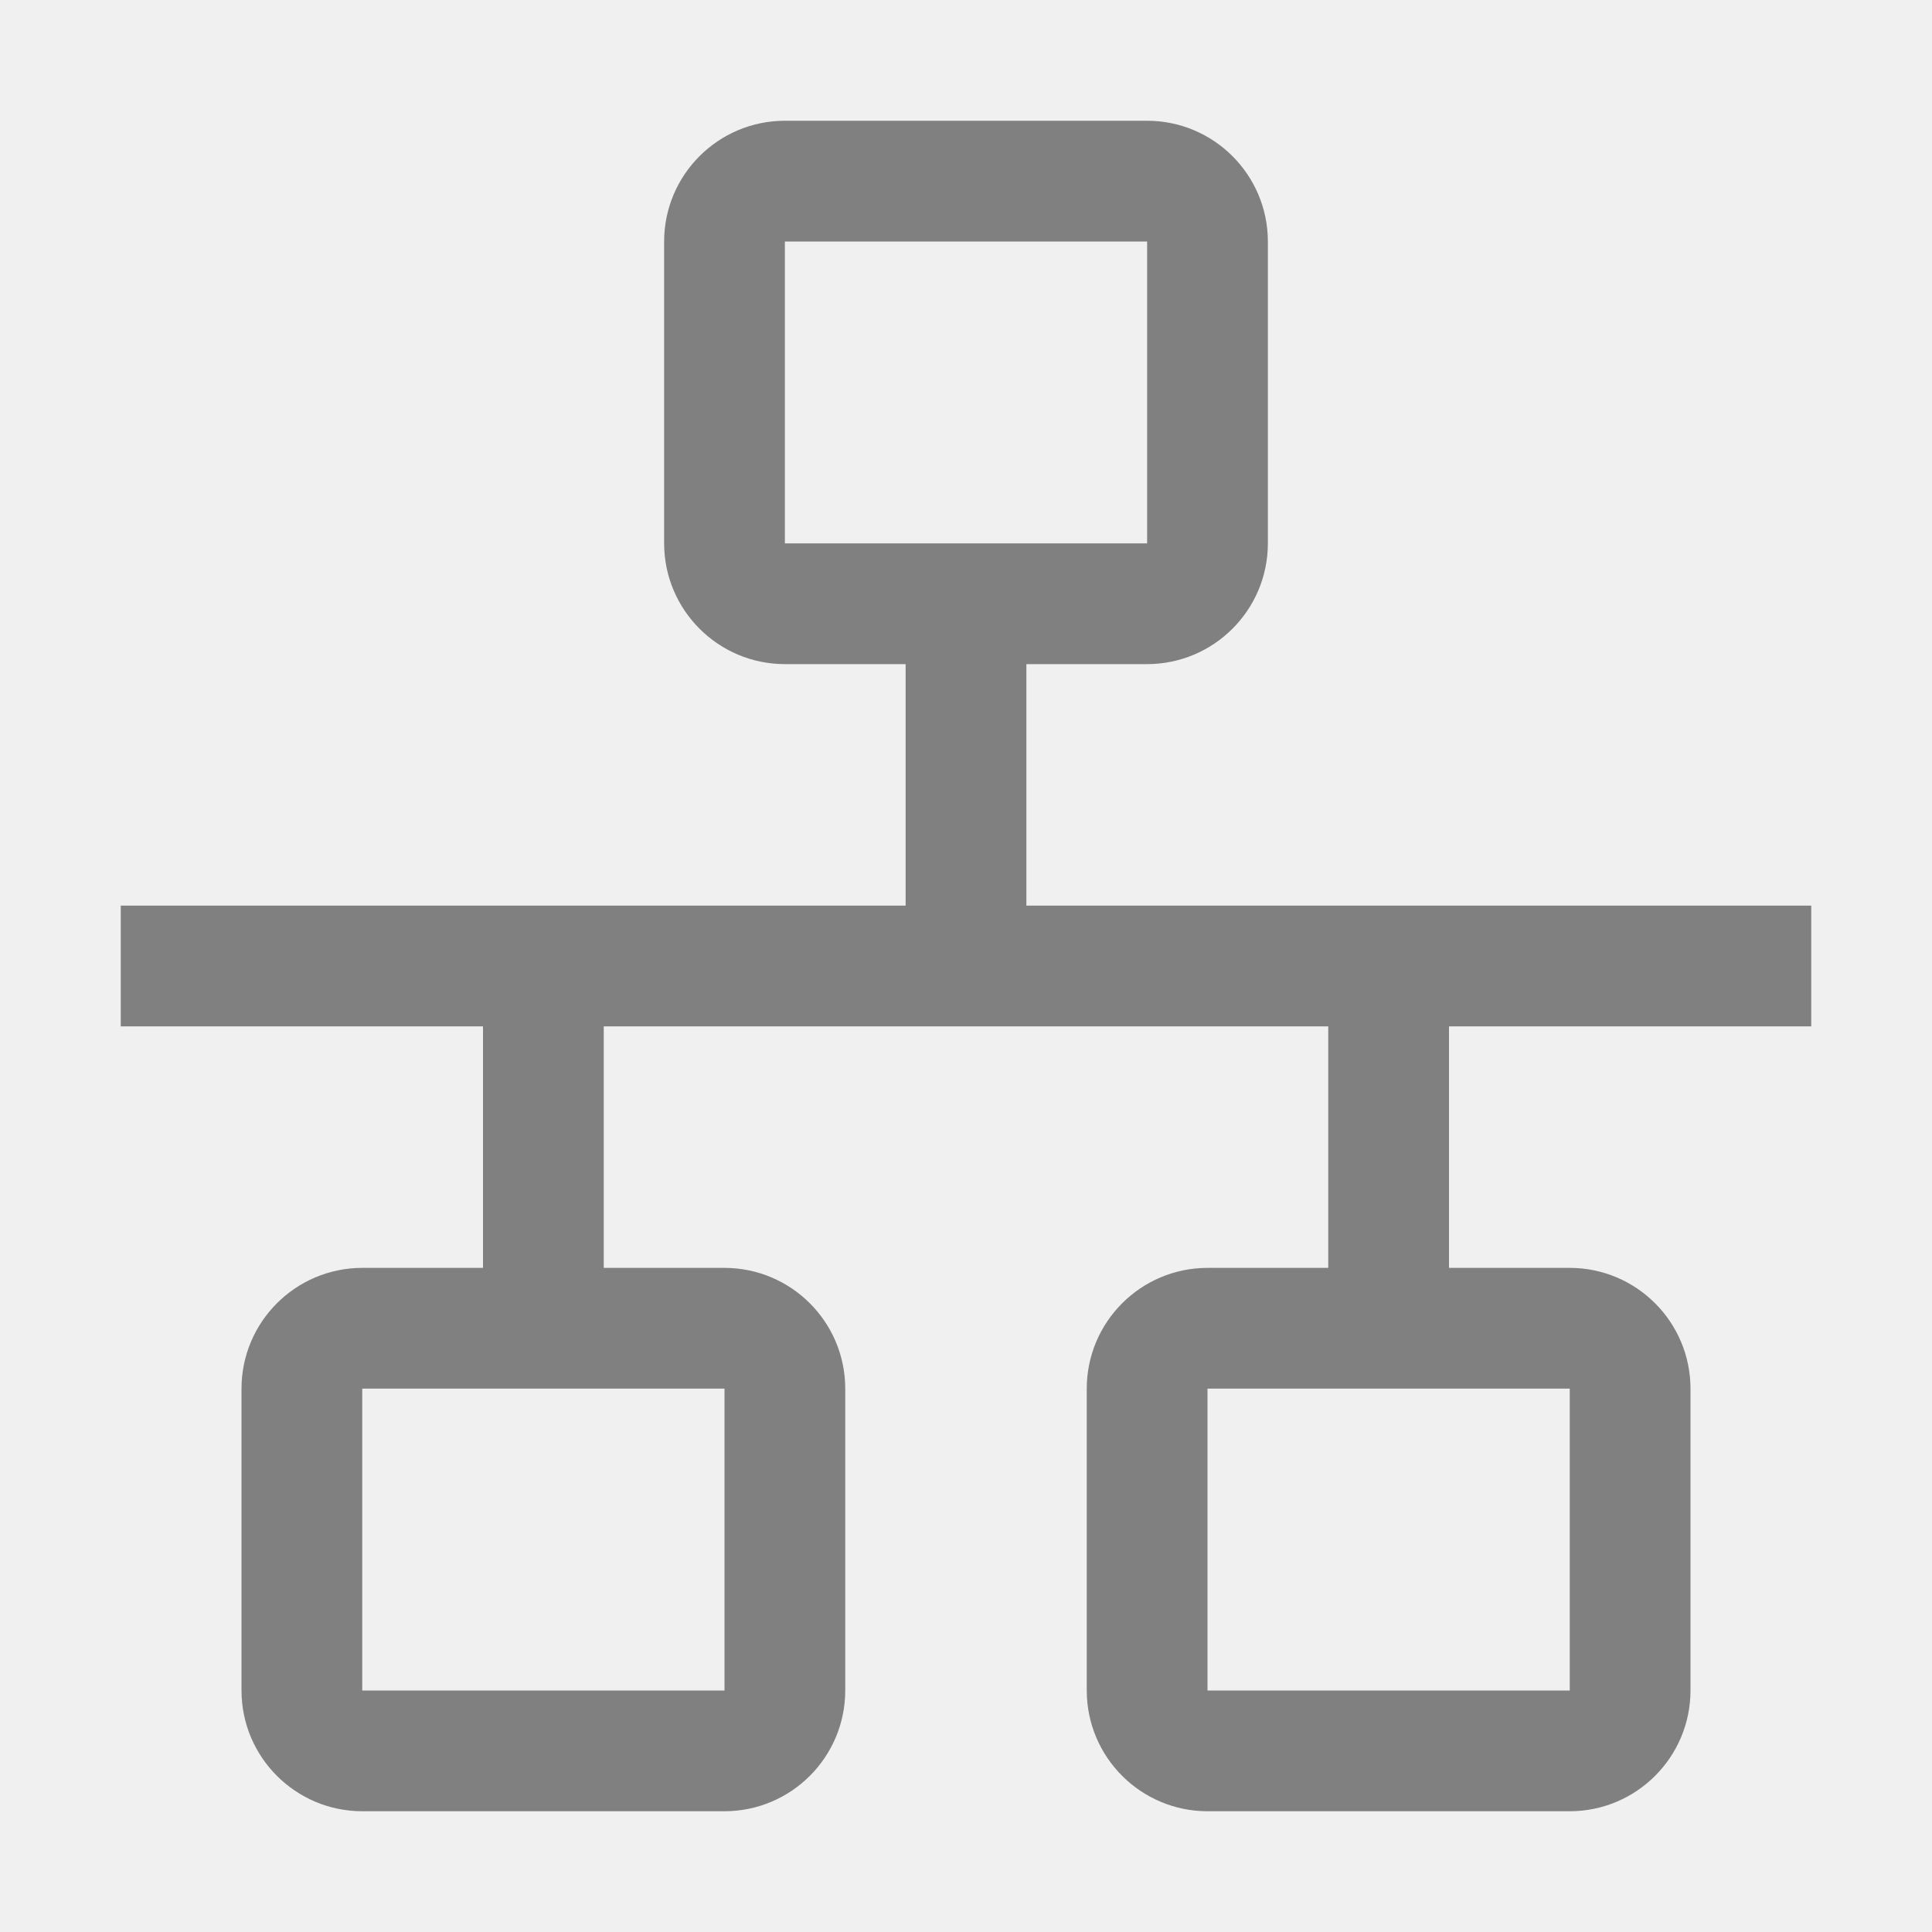
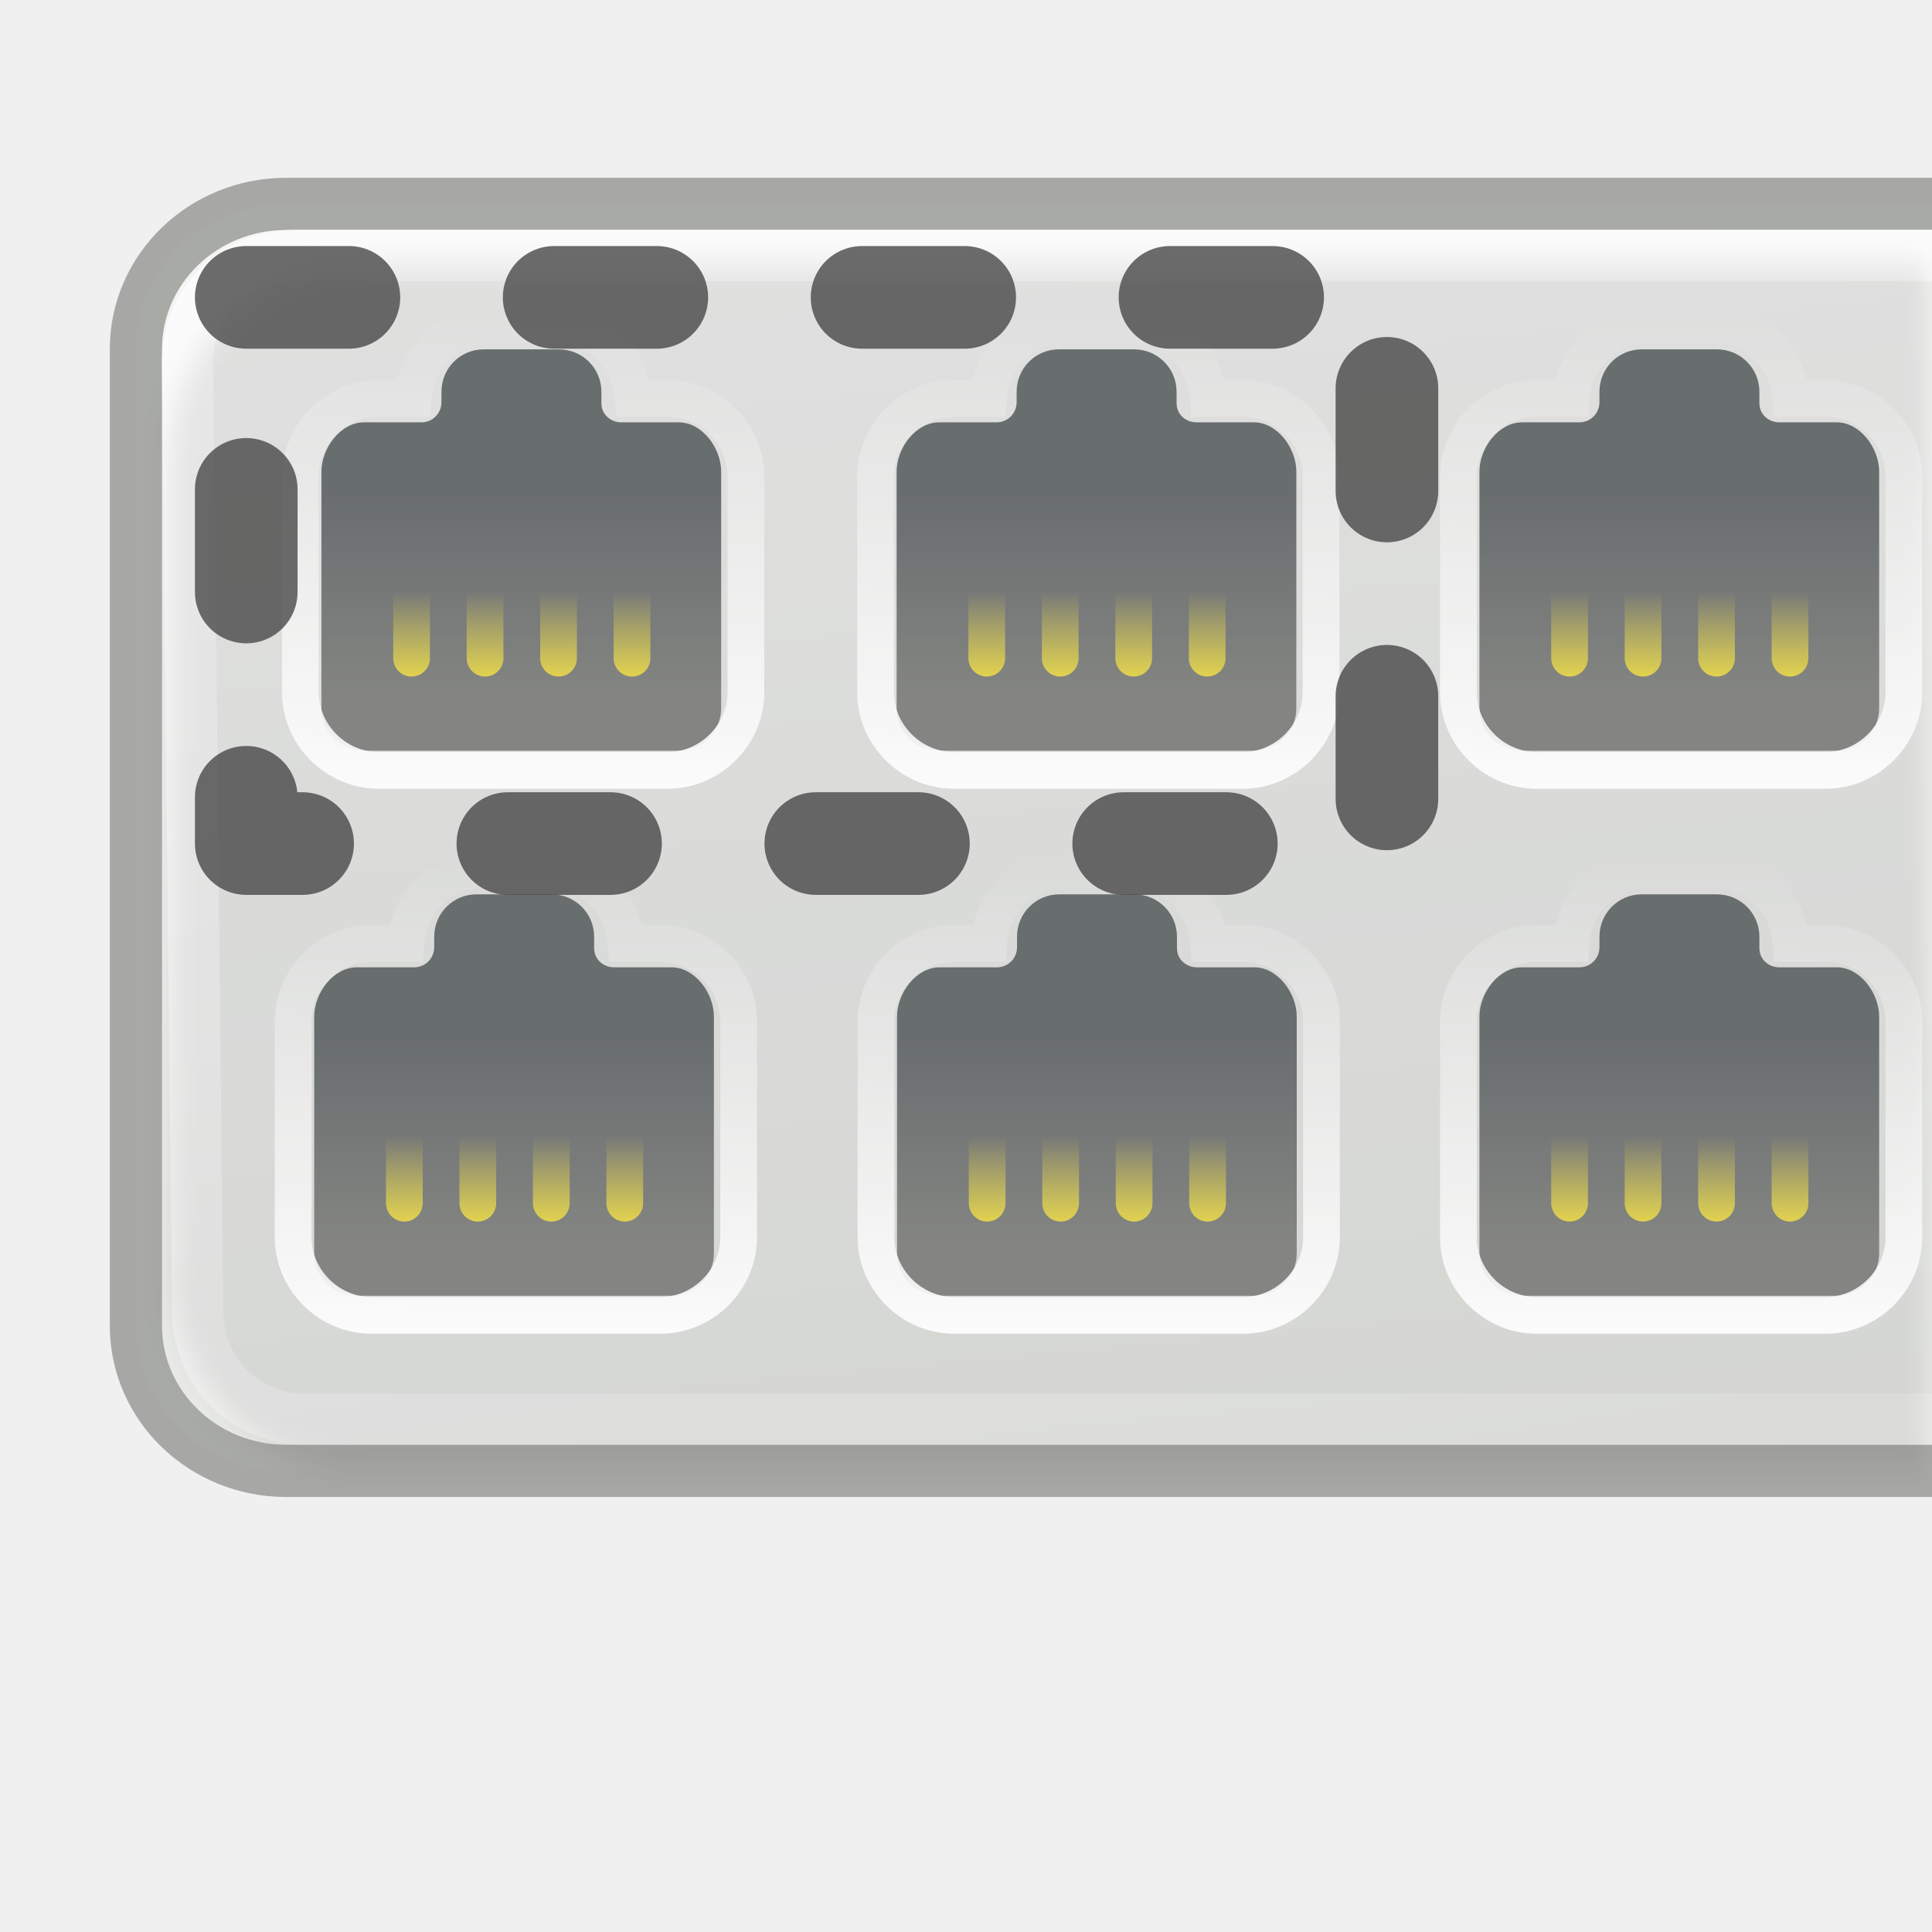
- <svg xmlns="http://www.w3.org/2000/svg" height="32" viewBox="0 0 32 32" width="32">
-   <path d="m30 17v-2h-13v-4h2a2.002 2.002 0 0 0 2-2v-5a2.002 2.002 0 0 0 -2-2h-6a2.002 2.002 0 0 0 -2 2v5a2.002 2.002 0 0 0 2 2h2v4h-13v2h6v4h-2a2.002 2.002 0 0 0 -2 2v5a2.002 2.002 0 0 0 2 2h6a2.002 2.002 0 0 0 2-2v-5a2.002 2.002 0 0 0 -2-2h-2v-4h12v4h-2a2.002 2.002 0 0 0 -2 2v5a2.002 2.002 0 0 0 2 2h6a2.002 2.002 0 0 0 2-2v-5a2.002 2.002 0 0 0 -2-2h-2v-4zm-17-13h6v5h-6zm-1 24h-6v-5h6zm14 0h-6v-5h6z" fill="#808080" />
-   <path d="m0 0h32v32h-32z" fill="none" />
+ <svg xmlns="http://www.w3.org/2000/svg" width="32" height="32" version="1.1" viewBox="0 0 48 48">
+   <defs>
+     <linearGradient id="linearGradient7887" x1="-7.975" x2="-11.01" y1="25.36" y2="-6.568" gradientTransform="matrix(2 0 0 1.933 43.5 .5333)" gradientUnits="userSpaceOnUse">
+       <stop stop-color="#d3d7cf" offset="0" />
+       <stop stop-color="#fff" offset="1" />
+     </linearGradient>
+     <linearGradient id="linearGradient7889" x1="-7.852" x2="-5.51" y1="3.755" y2="18.94" gradientTransform="matrix(2.077 0 0 2.072 43.52 -.6176)" gradientUnits="userSpaceOnUse">
+       <stop stop-color="#fff" offset="0" />
+       <stop stop-color="#fff" stop-opacity="0" offset="1" />
+     </linearGradient>
+     <filter id="filter5386-6" x="-.017" y="-.028" width="1.034" height="1.056" color-interpolation-filters="sRGB">
+       <feGaussianBlur stdDeviation="0.263" />
+     </filter>
+     <radialGradient id="radialGradient7111" cx="207.4" cy="217.2" r="21.62" gradientTransform="matrix(-1.132 0 0 -1.178 71.13 628.9)" gradientUnits="userSpaceOnUse">
+       <stop stop-color="#e6e7e5" offset="0" />
+       <stop stop-color="#e6e7e5" stop-opacity="0" offset="1" />
+     </radialGradient>
+     <linearGradient id="linearGradient7907" x1="32.81" x2="32.81" y1="21" y2="26.2" gradientTransform="matrix(1.631,0,0,1.63,98.35,78.44)" gradientUnits="userSpaceOnUse">
+       <stop stop-color="#2e3436" offset="0" />
+       <stop stop-color="#555753" offset="1" />
+     </linearGradient>
+     <linearGradient id="linearGradient7909" x1="28.88" x2="29" y1="29" y2="16" gradientTransform="matrix(1.5,0,0,1.5,102.2,81.36)" gradientUnits="userSpaceOnUse">
+       <stop stop-color="#fff" offset="0" />
+       <stop stop-color="#fff" stop-opacity="0" offset="1" />
+     </linearGradient>
+     <linearGradient id="linearGradient7919" x1="30.31" x2="30.31" y1="27.31" y2="24.69" gradientUnits="userSpaceOnUse">
+       <stop stop-color="#edd400" offset="0" />
+       <stop stop-color="#edd400" stop-opacity="0" offset="1" />
+     </linearGradient>
+   </defs>
+   <clipPath id="b">
+     <rect x="68.78" y="-.093" width="58.26" height="58.26" rx="2.648" />
+   </clipPath>
+   <filter id="c" x="-.021" y="-.021" width="1.042" height="1.042" color-interpolation-filters="sRGB">
+     <feGaussianBlur stdDeviation=".283" />
+   </filter>
+   <clipPath id="h">
+     <path d="m-6.562 24.53c-0.388 0-0.692 0.219-0.906 0.469l-0.031-0.03-0.031 0.06-0.344 0.313-4.25 1.218c-0.03 0-0.06 0.02-0.09 0.03-0.549 0.274-0.902 0.554-1.094 0.937-0.192 0.384-0.116 0.867 0.125 1.156 0.329 0.394 0.858 0.553 1.407 0.657l-0.407 0.437c-0.06 0.05-0.1 0.116-0.125 0.188-0.03 0.121-0.07 0.316-0.125 0.5-0.02 0.04-0.03 0.08-0.03 0.125v6.656c0 0.299 0.113 0.582 0.313 0.813 0.199 0.23 0.511 0.406 0.875 0.406h7.843c0.324 0 0.657-0.116 0.906-0.375l4.651-4.81c0.226-0.235 0.344-0.539 0.344-0.875v-6.625c0-0.335-0.118-0.64-0.344-0.875-0.223-0.229-0.55-0.375-0.874-0.375z" />
+   </clipPath>
+   <filter id="i" x="-.038" y="-.044" width="1.077" height="1.087" color-interpolation-filters="sRGB">
+     <feGaussianBlur stdDeviation=".149" />
+   </filter>
+   <filter id="p" x="-.02" y="-.024" width="1.04" height="1.047" color-interpolation-filters="sRGB">
+     <feGaussianBlur stdDeviation=".071" />
+   </filter>
+   <filter id="x" x="-.036" y="-.042" width="1.071" height="1.083" color-interpolation-filters="sRGB">
+     <feGaussianBlur stdDeviation=".167" />
+   </filter>
+   <clipPath id="A">
+     <path d="m-95.3 143.8s-4.189 3.27-8.1 6.5c-1.95 1.62-3.69 3.22-4.72 4.78-0.51 0.78-0.98 1.62-0.65 2.78 0.16 0.58 0.61 1.12 1.09 1.41 0.48 0.28 0.96 0.4 1.5 0.47 2.13 0.24 4.73-0.4 7.849-1.28 3.113-0.89 6.669-2.09 10.25-3.25 3.581-1.17 7.196-2.31 10.34-3 3.147-0.7 5.835-0.89 7.375-0.5 0.729 0.18 0.745 0.3 0.75 0.31 0 0 0.06 0.33-0.219 0.94-0.567 1.2-2.245 3.11-4.187 4.93-3.885 3.64-8.844 7.13-8.844 7.13l1.75 2.44s5.041-3.52 9.156-7.38c2.058-1.93 3.879-3.89 4.813-5.87 0.466-1 0.776-2.12 0.343-3.25-0.433-1.14-1.541-1.87-2.812-2.19-2.46-0.62-5.444-0.21-8.781 0.53-3.337 0.73-7.019 1.85-10.62 3.03-3.607 1.18-7.129 2.4-10.12 3.25-2.913 0.83-5.293 1.22-6.473 1.13 0.62-0.95 2.3-2.56 4.16-4.1 3.721-3.08 7.969-6.37 7.969-6.37z" />
+   </clipPath>
+   <mask id="B" maskUnits="userSpaceOnUse">
+     <rect x="-115.6" y="147" width="51.28" height="17.34" rx=".666" fill="url(#C)" fill-rule="evenodd" stroke-width="2" />
+   </mask>
+   <linearGradient id="C" x1="-112.3" x2="-112.3" y1="148.9" y2="164.5" gradientUnits="userSpaceOnUse">
+     <stop offset="0" />
+     <stop stop-color="#fff" offset=".218" />
+     <stop stop-color="#fff" offset=".766" />
+     <stop offset="1" />
+   </linearGradient>
+   <filter id="D" x="-.013" y="-.05" width="1.026" height="1.099" color-interpolation-filters="sRGB">
+     <feGaussianBlur stdDeviation="0.001 0.244" />
+   </filter>
+   <filter id="H" x="-.395" y="-.574" width="1.79" height="2.147" color-interpolation-filters="sRGB">
+     <feGaussianBlur stdDeviation="2.895" />
+   </filter>
+   <g transform="matrix(1.5 0 0 1.5 -376 -165.1)" display="none">
+     <g fill="#eeeeec" stroke-width="2">
+       <rect x="296" y="50" width="48" height="48" />
+       <rect x="303" y="126" width="32" height="32" />
+       <rect x="303" y="177" width="22" height="22" />
+       <rect x="303" y="219" width="16" height="16" />
+     </g>
+     <text id="context" x="20.971" y="21.514" fill="#000000" font-family="'Bitstream Vera Sans'" style="line-height:0%" xml:space="preserve">
+       <tspan x="20.971" y="21.514" font-size="18.3px" style="line-height:1.25">actions</tspan>
+     </text>
+     <text id="icon-name" x="191.971" y="21.514" fill="#000000" font-family="'Droid Sans'" font-weight="bold" style="line-height:0%" xml:space="preserve">
+       <tspan x="191.971" y="21.514" font-size="18.3px" style="line-height:1.25">insert-text</tspan>
+     </text>
+   </g>
+   <g transform="matrix(1.5 0 0 1.5 -517.5 70.79)" display="none">
+     <g stroke-width="2">
+       <rect x="296" y="50" width="48" height="48" fill="#eeeeec" />
+       <rect x="303" y="126" width="32" height="32" fill="#eeeeec" />
+       <rect x="302" y="176" width="24" height="24" fill="#fff" />
+       <rect x="303" y="177" width="22" height="22" fill="#eeeeec" />
+       <rect x="303" y="219" width="16" height="16" fill="#eeeeec" />
+     </g>
+     <text x="20.971" y="21.514" fill="#000000" font-family="Cantarell" font-weight="500" style="line-height:0%" xml:space="preserve">
+       <tspan x="20.971" y="21.514" font-size="18.3px" style="line-height:1.25">status</tspan>
+     </text>
+     <text x="122.971" y="21.514" fill="#000000" font-family="Cantarell" font-weight="bold" style="line-height:0%" xml:space="preserve">
+       <tspan x="122.971" y="21.514" font-size="18.3px" style="line-height:1.25">network-wired-disconnected</tspan>
+     </text>
+     <rect x="18" y="35" width="256" height="256" fill="#eeeeec" stroke-width="2" />
+   </g>
+   <path d="m26.98-40.16s-23.92 16.46-15.49 17.43-18.27 10.15-7.896 12.74" fill="none" opacity=".19" stroke-opacity="0" stroke-width="1.297" />
+   <g transform="matrix(1.5 0 0 1.5 -377.1 -161)" display="none">
+     <g fill="#eeeeec" stroke-width="2">
+       <rect x="296" y="50" width="48" height="48" />
+       <rect x="303" y="126" width="32" height="32" />
+       <rect x="303" y="177" width="22" height="22" />
+       <rect x="303" y="219" width="16" height="16" />
+     </g>
+     <text x="20.971" y="21.514" fill="#000000" font-family="'Bitstream Vera Sans'" style="line-height:0%" xml:space="preserve">
+       <tspan x="20.971" y="21.514" font-size="18.3px" style="line-height:1.25">actions</tspan>
+     </text>
+     <text x="191.971" y="21.514" fill="#000000" font-family="'Droid Sans'" font-weight="bold" style="line-height:0%" xml:space="preserve">
+       <tspan x="191.971" y="21.514" font-size="18.3px" style="line-height:1.25">insert-text</tspan>
+     </text>
+   </g>
+   <g transform="matrix(1.5 0 0 1.5 -315.4 -126)" display="none">
+     <g fill="#eeeeec" stroke-width="2">
+       <rect x="296" y="50" width="48" height="48" />
+       <rect x="303" y="126" width="32" height="32" />
+       <rect x="303" y="177" width="22" height="22" />
+       <rect x="303" y="219" width="16" height="16" />
+     </g>
+     <text x="20.971" y="21.514" fill="#000000" font-family="'Bitstream Vera Sans'" style="line-height:0%" xml:space="preserve">
+       <tspan x="20.971" y="21.514" font-size="18.3px" style="line-height:1.25">actions</tspan>
+     </text>
+     <text x="191.971" y="21.514" fill="#000000" font-family="'Droid Sans'" font-weight="bold" style="line-height:0%" xml:space="preserve">
+       <tspan x="191.971" y="21.514" font-size="18.3px" style="line-height:1.25">insert-text</tspan>
+     </text>
+   </g>
+   <g transform="matrix(1.5 0 0 1.5 -282.7 55.87)" display="none">
+     <g stroke-width="2">
+       <rect x="296" y="50" width="48" height="48" fill="#eeeeec" />
+       <rect x="303" y="126" width="32" height="32" fill="#eeeeec" />
+       <rect x="302" y="176" width="24" height="24" fill="#fff" />
+       <rect x="303" y="177" width="22" height="22" fill="#eeeeec" />
+       <rect x="303" y="219" width="16" height="16" fill="#eeeeec" />
+     </g>
+     <text x="20.971" y="21.514" fill="#000000" font-family="Cantarell" font-weight="500" style="line-height:0%" xml:space="preserve">
+       <tspan x="20.971" y="21.514" font-size="18.3px" style="line-height:1.25">status</tspan>
+     </text>
+     <text x="122.971" y="21.514" fill="#000000" font-family="Cantarell" font-weight="bold" style="line-height:0%" xml:space="preserve">
+       <tspan x="122.971" y="21.514" font-size="18.3px" style="line-height:1.25">network-wired-disconnected</tspan>
+     </text>
+     <rect x="18" y="35" width="256" height="256" fill="#eeeeec" stroke-width="2" />
+   </g>
+   <path d="m-124.4 345.2c-18.02 10.98-51.46 28.06-65.04 55.75 19.96-24.48 42.58-38.84 65.04-55.75z" fill="url(#radialGradient7111)" fill-rule="evenodd" opacity=".527" stroke-width="0" />
+   <path d="m168.9 148.9h7.5-4.5z" fill="#fff" fill-rule="evenodd" stroke-width="1.5" />
+   <g opacity=".7">
+     <g transform="matrix(1.297 0 0 1.297 -15.43 3.12)" enable-background="new">
+       <rect x="14.5" y="1.5" width="38.5" height="24.27" rx="2.877" ry="2.781" fill="url(#linearGradient7887)" fill-rule="evenodd" stroke="#888a85" stroke-dashoffset=".7" stroke-linecap="round" stroke-linejoin="round" stroke-opacity=".992" />
+       <path d="m17.57 2.487c-1.19 0-2.093 0.889-2.081 2.076l0.195 18.14c0.01 1.188 0.891 2.077 2.081 2.077h32.19c1.19 0 2.093-0.889 2.081-2.077l-0.195-18.14c-0.013-1.187-0.891-2.076-2.08-2.076z" fill="none" stroke="url(#linearGradient7889)" stroke-dashoffset=".7" stroke-linecap="round" stroke-linejoin="round" stroke-opacity=".992" stroke-width=".981" />
+       <rect transform="matrix(1.016 0 0 1.016 -.49 -.2715)" x="15.38" y="2.875" width="37.27" height="22.76" rx="3.723" ry="3.723" fill-rule="evenodd" filter="url(#filter5386-6)" opacity=".12" />
+     </g>
+     <g transform="matrix(.6085 0 0 .6085 -25.28 -8.09)">
+       <g transform="translate(-60.1,-57.19)">
+         <path d="m144.9 107c-0.96 0-1.73 0.77-1.73 1.73v0.43c0 0.44-0.35 0.82-0.82 0.82h-2.34c-0.96 0-1.74 1.05-1.74 2.01v9.67c0 0.96 0.78 1.73 1.74 1.73h12.85c0.95 0 1.73-0.78 1.73-1.73v-9.67c0-0.96-0.78-2.01-1.73-2.01h-2.35c-0.39 0-0.81-0.28-0.81-0.79v-0.46c0-0.96-0.78-1.73-1.74-1.73z" fill="url(#linearGradient7907)" fill-rule="evenodd" stroke-width="1.5" />
+         <path d="m145.1 106c-1.66 0-2.98 1.36-3.09 3h-1.41c-1.74 0-3.19 1.45-3.19 3.19v8.81c0 1.74 1.45 3.19 3.19 3.19h11.81c1.74 0 3.19-1.45 3.19-3.19v-8.81c0-1.74-1.45-3.19-3.19-3.19h-1.41c-0.11-1.64-1.43-3-3.09-3z" fill="none" stroke="url(#linearGradient7909)" stroke-dashoffset=".7" stroke-linecap="round" stroke-width="1.5" />
+         <g transform="matrix(1.5,0,0,1.5,102.2,79.86)" fill="none" stroke="url(#linearGradient7919)" stroke-linecap="round" stroke-width="1px">
+           <path d="m26.5 26.5v-2" />
+           <path d="m28.5 26.5v-2" />
+           <path d="m30.5 26.5v-2" />
+           <path d="m32.5 26.5v-2" />
+         </g>
+       </g>
+     </g>
+     <g transform="matrix(.6085 0 0 .6085 -25.29 -21.63)">
+       <g transform="translate(-60.1,-57.19)">
+         <path d="m144.9 107c-0.96 0-1.73 0.77-1.73 1.73v0.43c0 0.44-0.35 0.82-0.82 0.82h-2.34c-0.96 0-1.74 1.05-1.74 2.01v9.67c0 0.96 0.78 1.73 1.74 1.73h12.85c0.95 0 1.73-0.78 1.73-1.73v-9.67c0-0.96-0.78-2.01-1.73-2.01h-2.35c-0.39 0-0.81-0.28-0.81-0.79v-0.46c0-0.96-0.78-1.73-1.74-1.73z" fill="url(#linearGradient7907)" fill-rule="evenodd" stroke-width="1.5" />
+         <path d="m145.1 106c-1.66 0-2.98 1.36-3.09 3h-1.41c-1.74 0-3.19 1.45-3.19 3.19v8.81c0 1.74 1.45 3.19 3.19 3.19h11.81c1.74 0 3.19-1.45 3.19-3.19v-8.81c0-1.74-1.45-3.19-3.19-3.19h-1.41c-0.11-1.64-1.43-3-3.09-3z" fill="none" stroke="url(#linearGradient7909)" stroke-dashoffset=".7" stroke-linecap="round" stroke-width="1.5" />
+         <g transform="matrix(1.5,0,0,1.5,102.2,79.86)" fill="none" stroke="url(#linearGradient7919)" stroke-linecap="round" stroke-width="1px">
+           <path d="m26.5 26.5v-2" />
+           <path d="m28.5 26.5v-2" />
+           <path d="m30.5 26.5v-2" />
+           <path d="m32.5 26.5v-2" />
+         </g>
+       </g>
+     </g>
+     <g transform="matrix(.6085 0 0 .6085 -10.81 -21.63)">
+       <g transform="translate(-60.1,-57.19)">
+         <path d="m144.9 107c-0.96 0-1.73 0.77-1.73 1.73v0.43c0 0.44-0.35 0.82-0.82 0.82h-2.34c-0.96 0-1.74 1.05-1.74 2.01v9.67c0 0.96 0.78 1.73 1.74 1.73h12.85c0.95 0 1.73-0.78 1.73-1.73v-9.67c0-0.96-0.78-2.01-1.73-2.01h-2.35c-0.39 0-0.81-0.28-0.81-0.79v-0.46c0-0.96-0.78-1.73-1.74-1.73z" fill="url(#linearGradient7907)" fill-rule="evenodd" stroke-width="1.5" />
+         <path d="m145.1 106c-1.66 0-2.98 1.36-3.09 3h-1.41c-1.74 0-3.19 1.45-3.19 3.19v8.81c0 1.74 1.45 3.19 3.19 3.19h11.81c1.74 0 3.19-1.45 3.19-3.19v-8.81c0-1.74-1.45-3.19-3.19-3.19h-1.41c-0.11-1.64-1.43-3-3.09-3z" fill="none" stroke="url(#linearGradient7909)" stroke-dashoffset=".7" stroke-linecap="round" stroke-width="1.5" />
+         <g transform="matrix(1.5,0,0,1.5,102.2,79.86)" fill="none" stroke="url(#linearGradient7919)" stroke-linecap="round" stroke-width="1px">
+           <path d="m26.5 26.5v-2" />
+           <path d="m28.5 26.5v-2" />
+           <path d="m30.5 26.5v-2" />
+           <path d="m32.5 26.5v-2" />
+         </g>
+       </g>
+     </g>
+     <g transform="matrix(.6085 0 0 .6085 -39.58 -21.63)">
+       <g transform="translate(-60.1,-57.19)">
+         <path d="m144.9 107c-0.96 0-1.73 0.77-1.73 1.73v0.43c0 0.44-0.35 0.82-0.82 0.82h-2.34c-0.96 0-1.74 1.05-1.74 2.01v9.67c0 0.96 0.78 1.73 1.74 1.73h12.85c0.95 0 1.73-0.78 1.73-1.73v-9.67c0-0.96-0.78-2.01-1.73-2.01h-2.35c-0.39 0-0.81-0.28-0.81-0.79v-0.46c0-0.96-0.78-1.73-1.74-1.73z" fill="url(#linearGradient7907)" fill-rule="evenodd" stroke-width="1.5" />
+         <path d="m145.1 106c-1.66 0-2.98 1.36-3.09 3h-1.41c-1.74 0-3.19 1.45-3.19 3.19v8.81c0 1.74 1.45 3.19 3.19 3.19h11.81c1.74 0 3.19-1.45 3.19-3.19v-8.81c0-1.74-1.45-3.19-3.19-3.19h-1.41c-0.11-1.64-1.43-3-3.09-3z" fill="none" stroke="url(#linearGradient7909)" stroke-dashoffset=".7" stroke-linecap="round" stroke-width="1.5" />
+         <g transform="matrix(1.5,0,0,1.5,102.2,79.86)" fill="none" stroke="url(#linearGradient7919)" stroke-linecap="round" stroke-width="1px">
+           <path d="m26.5 26.5v-2" />
+           <path d="m28.5 26.5v-2" />
+           <path d="m30.5 26.5v-2" />
+           <path d="m32.5 26.5v-2" />
+         </g>
+       </g>
+     </g>
+     <g transform="matrix(.6085 0 0 .6085 -39.76 -8.09)" fill="#cbcbcb">
+       <g transform="translate(-60.1,-57.19)">
+         <path d="m144.9 107c-0.96 0-1.73 0.77-1.73 1.73v0.43c0 0.44-0.35 0.82-0.82 0.82h-2.34c-0.96 0-1.74 1.05-1.74 2.01v9.67c0 0.96 0.78 1.73 1.74 1.73h12.85c0.95 0 1.73-0.78 1.73-1.73v-9.67c0-0.96-0.78-2.01-1.73-2.01h-2.35c-0.39 0-0.81-0.28-0.81-0.79v-0.46c0-0.96-0.78-1.73-1.74-1.73z" fill="url(#linearGradient7907)" fill-rule="evenodd" stroke-width="1.5" />
+         <path d="m145.1 106c-1.66 0-2.98 1.36-3.09 3h-1.41c-1.74 0-3.19 1.45-3.19 3.19v8.81c0 1.74 1.45 3.19 3.19 3.19h11.81c1.74 0 3.19-1.45 3.19-3.19v-8.81c0-1.74-1.45-3.19-3.19-3.19h-1.41c-0.11-1.64-1.43-3-3.09-3z" fill="none" stroke="url(#linearGradient7909)" stroke-dashoffset=".7" stroke-linecap="round" stroke-width="1.5" />
+         <g transform="matrix(1.5,0,0,1.5,102.2,79.86)" fill="none" stroke="url(#linearGradient7919)" stroke-linecap="round" stroke-width="1px">
+           <path d="m26.5 26.5v-2" />
+           <path d="m28.5 26.5v-2" />
+           <path d="m30.5 26.5v-2" />
+           <path d="m32.5 26.5v-2" />
+         </g>
+       </g>
+     </g>
+     <g transform="matrix(.6085 0 0 .6085 -10.81 -8.09)">
+       <g transform="translate(-60.1,-57.19)">
+         <path d="m144.9 107c-0.96 0-1.73 0.77-1.73 1.73v0.43c0 0.44-0.35 0.82-0.82 0.82h-2.34c-0.96 0-1.74 1.05-1.74 2.01v9.67c0 0.96 0.78 1.73 1.74 1.73h12.85c0.95 0 1.73-0.78 1.73-1.73v-9.67c0-0.96-0.78-2.01-1.73-2.01h-2.35c-0.39 0-0.81-0.28-0.81-0.79v-0.46c0-0.96-0.78-1.73-1.74-1.73z" fill="url(#linearGradient7907)" fill-rule="evenodd" stroke-width="1.5" />
+         <path d="m145.1 106c-1.66 0-2.98 1.36-3.09 3h-1.41c-1.74 0-3.19 1.45-3.19 3.19v8.81c0 1.74 1.45 3.19 3.19 3.19h11.81c1.74 0 3.19-1.45 3.19-3.19v-8.81c0-1.74-1.45-3.19-3.19-3.19h-1.41c-0.11-1.64-1.43-3-3.09-3z" fill="none" stroke="url(#linearGradient7909)" stroke-dashoffset=".7" stroke-linecap="round" stroke-width="1.5" />
+         <g transform="matrix(1.5,0,0,1.5,102.2,79.86)" fill="none" stroke="url(#linearGradient7919)" stroke-linecap="round" stroke-width="1px">
+           <path d="m26.5 26.5v-2" />
+           <path d="m28.5 26.5v-2" />
+           <path d="m30.5 26.5v-2" />
+           <path d="m32.5 26.5v-2" />
+         </g>
+       </g>
+     </g>
+     <rect x="6.118" y="7.388" width="28.34" height="13.57" fill="none" opacity=".8" stroke="#000" stroke-dasharray="2.55, 5.1" stroke-linecap="round" stroke-linejoin="round" stroke-width="2.55" />
+   </g>
</svg>
